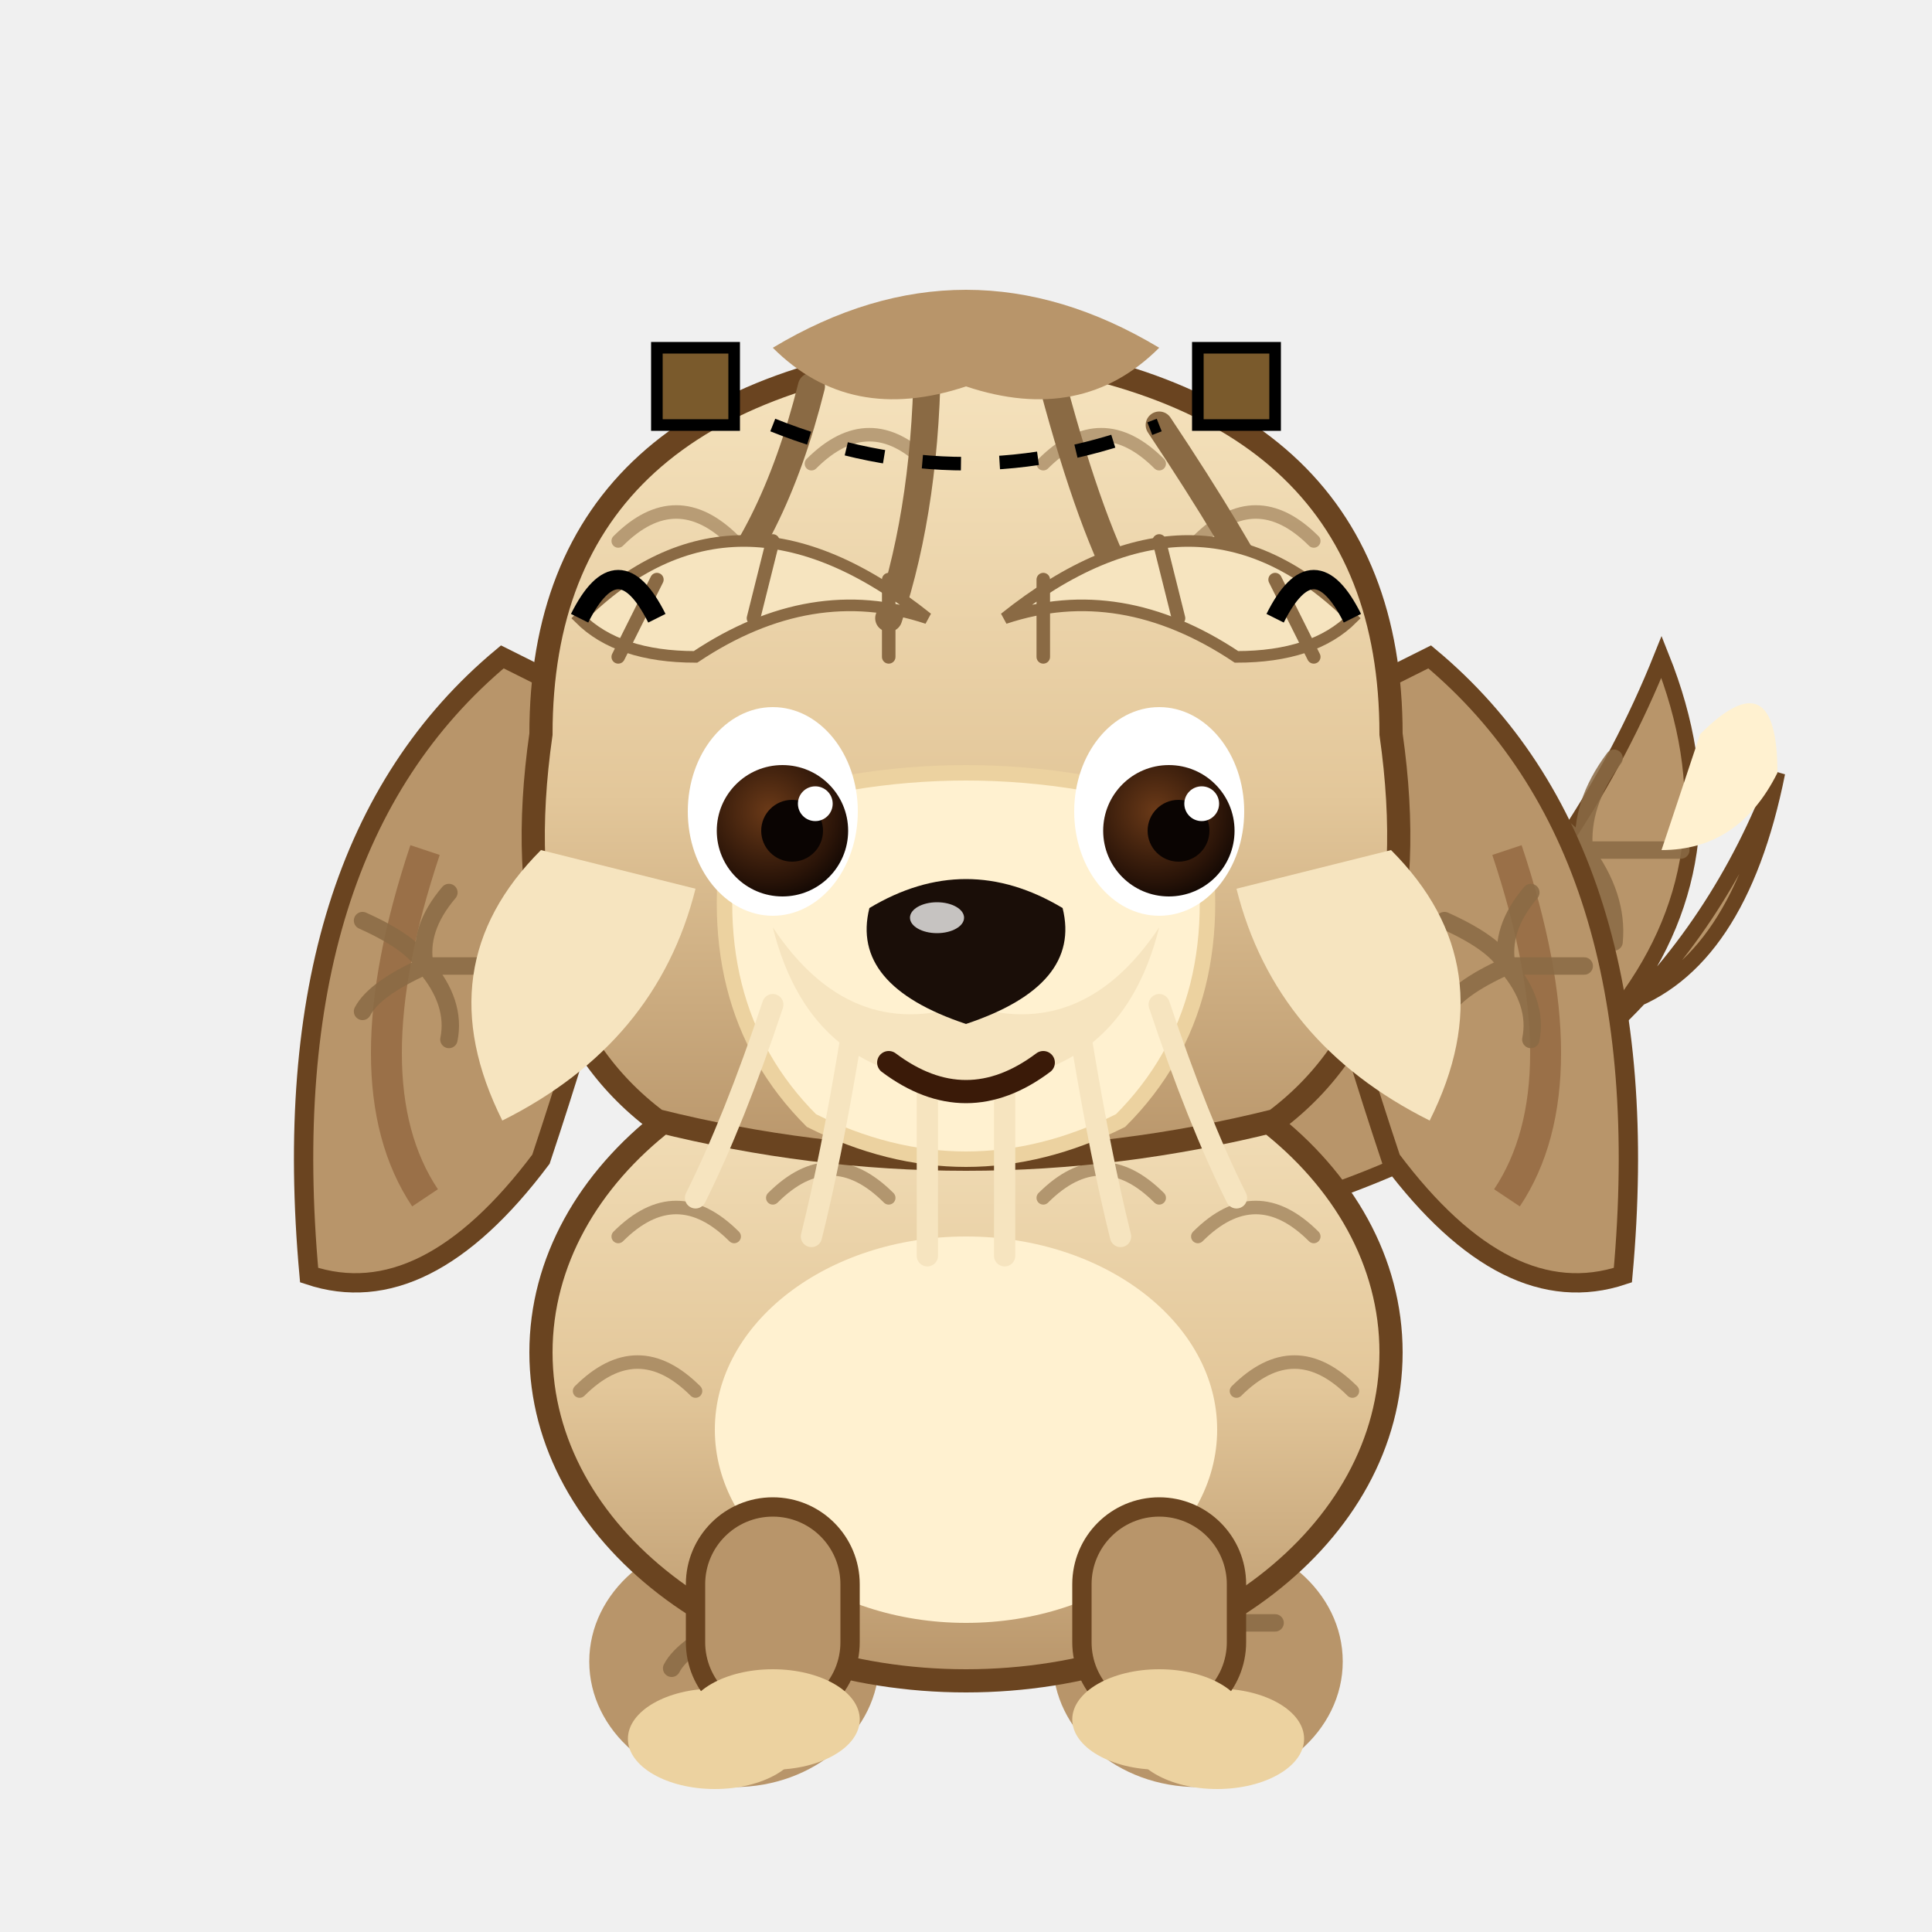
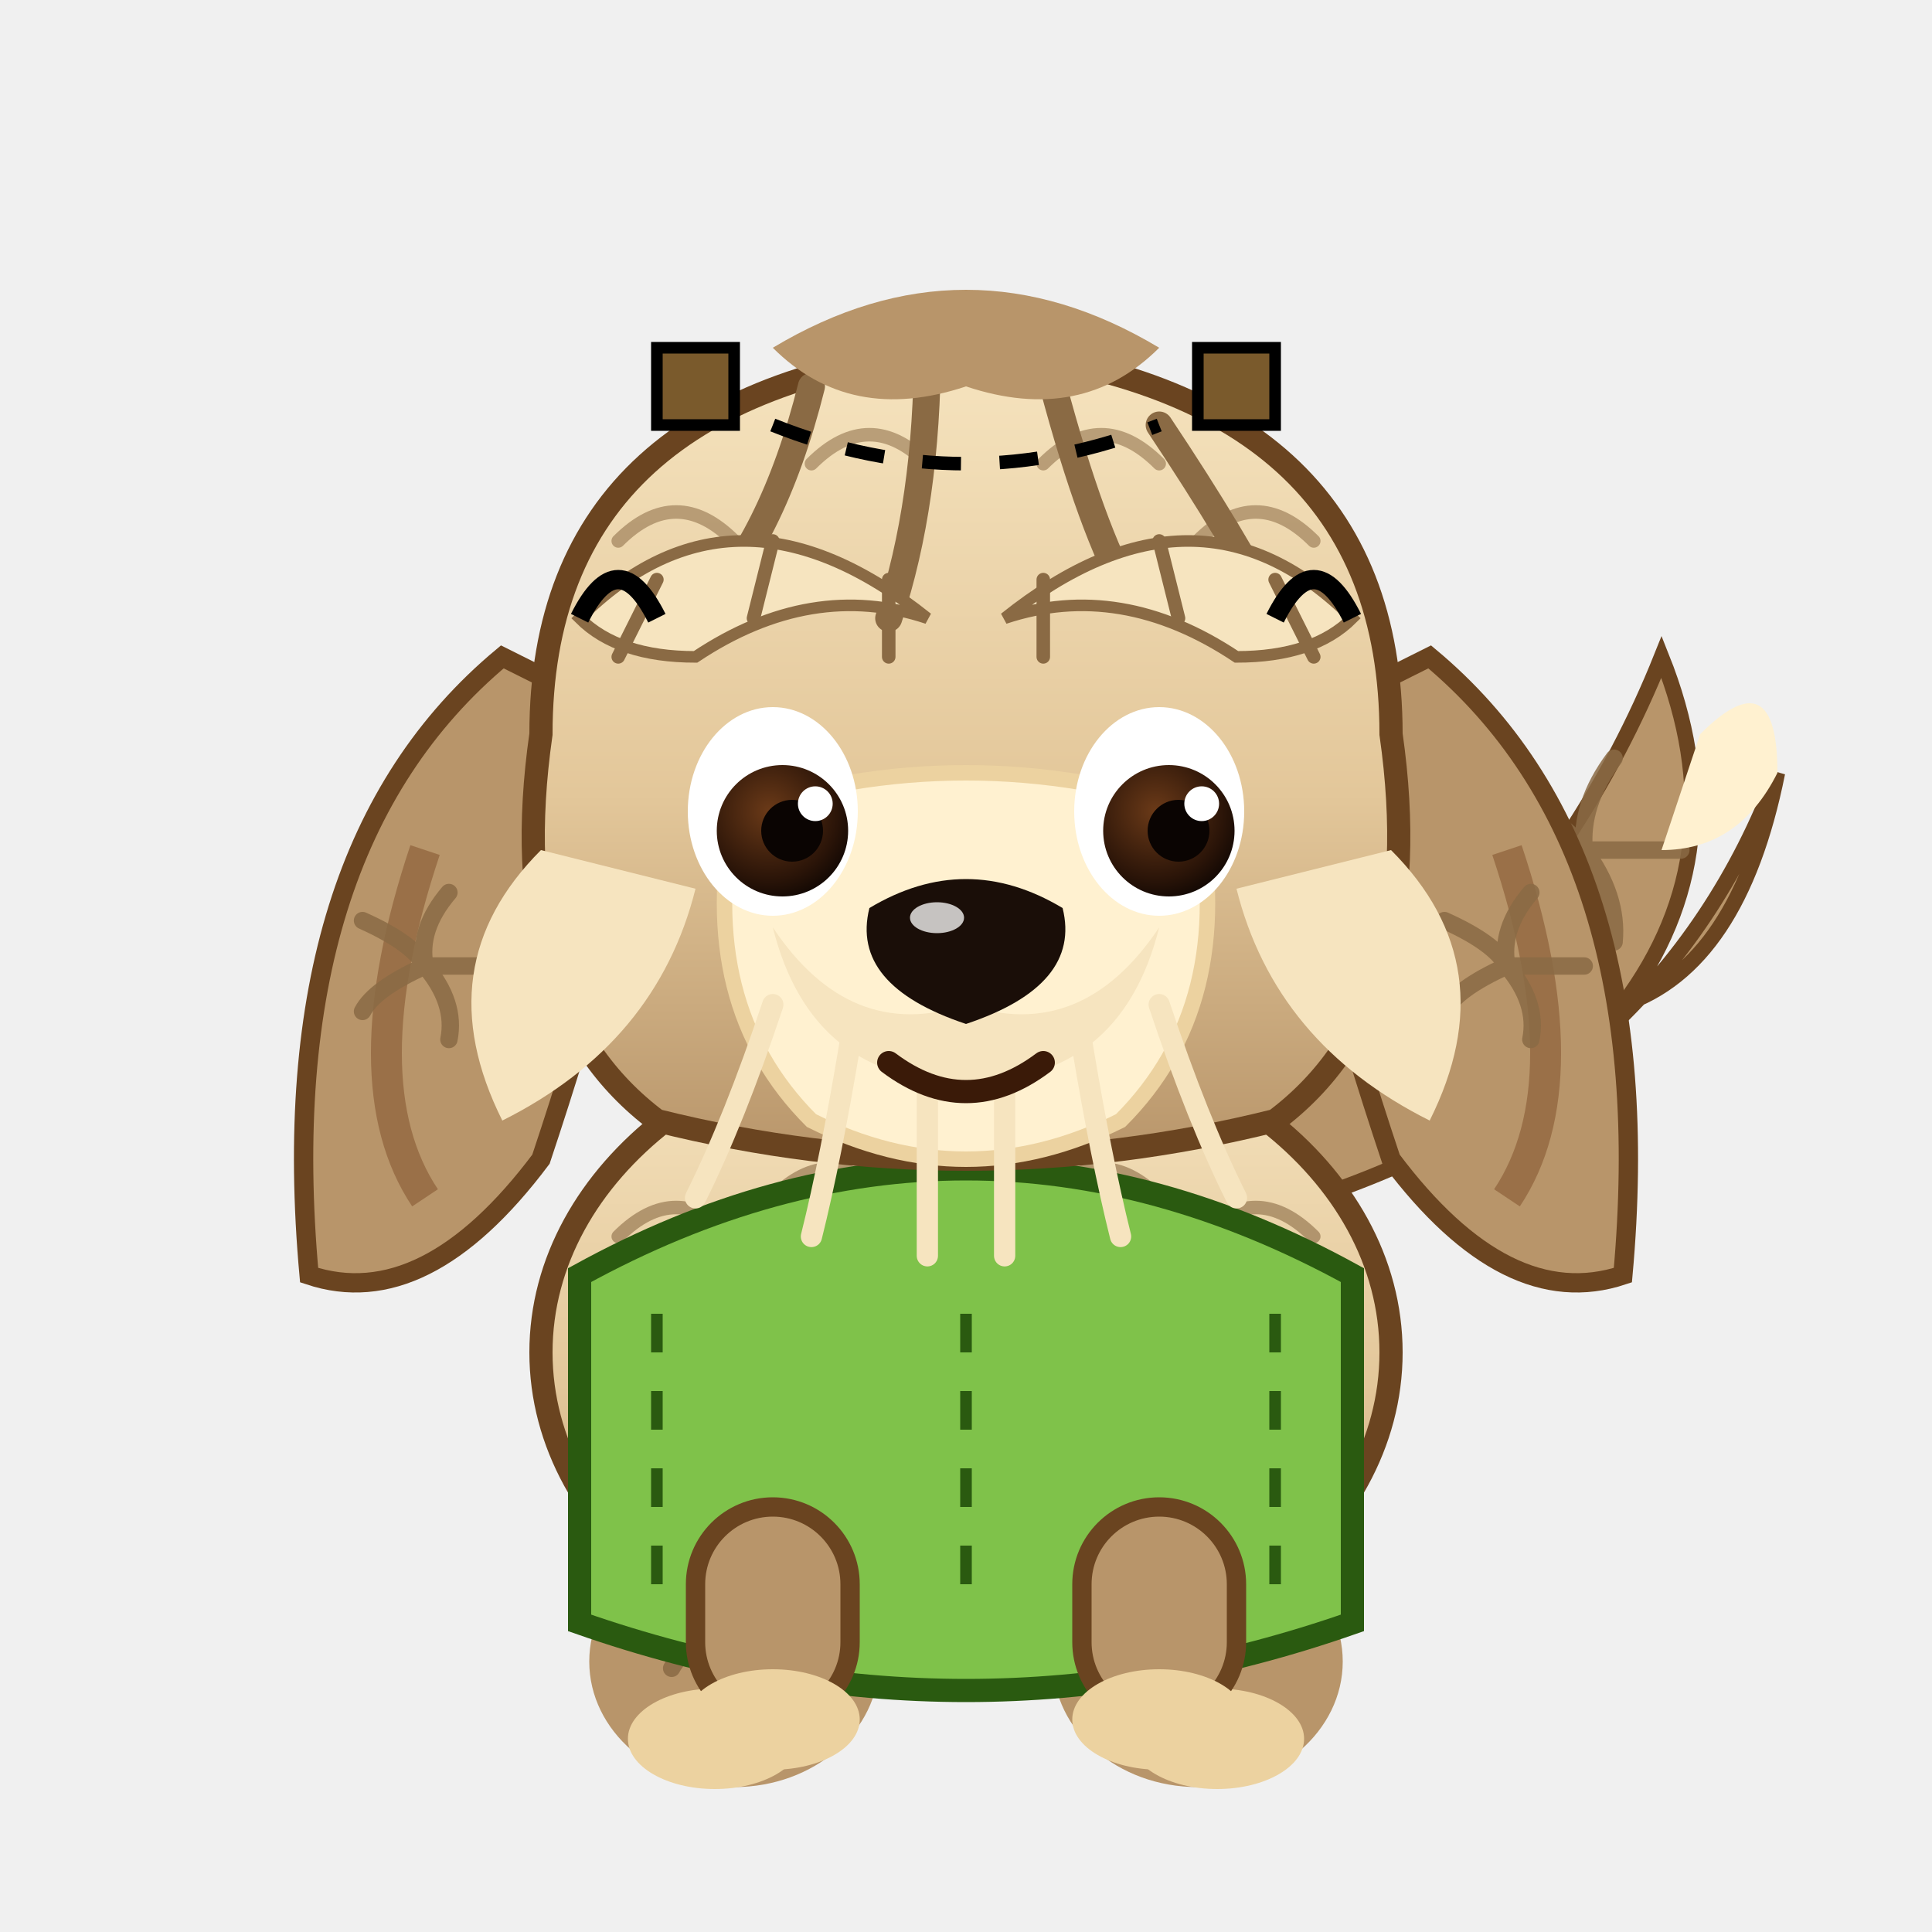
<svg viewBox="0 0 100 100" width="300" height="300" class=" bob" style="overflow:visible">
  <defs>
    <radialGradient id="eye-frankie" cx="40%" cy="35%" r="75%">
      <stop offset="0%" stop-color="#6b3a18" />
      <stop offset="70%" stop-color="#2a1408" />
      <stop offset="100%" stop-color="#0a0402" />
    </radialGradient>
    <linearGradient id="cape-frankie" x1="0" y1="0" x2="0" y2="1">
      <stop offset="0%" stop-color="#1a1024" />
      <stop offset="100%" stop-color="#3a1830" />
    </linearGradient>
    <linearGradient id="fur-frankie" x1="0" y1="0" x2="0" y2="1">
      <stop offset="0%" stop-color="#f6e4bf" />
      <stop offset="55%" stop-color="#e3c79a" />
      <stop offset="100%" stop-color="#b8956a" />
    </linearGradient>
  </defs>
  <g>
    <g transform="">
      <g class="wag" style="transform-origin:72px 64px">
        <g>
          <path d="M68 62 Q86 56 92 40 Q90 50 84 52 Q90 44 86 34 Q82 44 74 52 Q78 46 72 44 Q72 54 66 58 Z" fill="#b8956a" stroke="#6a4420" stroke-width="0.8" />
          <g stroke="#8a6a44" stroke-width="0.9" fill="none" stroke-linecap="round" opacity="0.85">
            <path d="M82 44 Q83.5 44 87 44" />
            <path d="M82 44 Q83.773 46.378 83.545 48.755" />
            <path d="M82 44 Q78.977 45.469 77.955 46.939" />
            <path d="M82 44 Q80.977 42.531 77.955 41.061" />
            <path d="M82 44 Q81.773 41.622 83.545 39.245" />
          </g>
          <path d="M88 38 Q92 34 92 40 Q90 44 86 44 Z" fill="#fff1d0" />
        </g>
      </g>
      <g>
        <ellipse cx="38" cy="86" rx="7.5" ry="6.5" fill="#b8956a" />
        <ellipse cx="62" cy="86" rx="7.5" ry="6.5" fill="#b8956a" />
        <g stroke="#8a6a44" stroke-width="0.9" fill="none" stroke-linecap="round" opacity="0.85">
          <path d="M38 84 Q39 84 42 84" />
          <path d="M38 84 Q39.618 85.902 39.236 87.804" />
          <path d="M38 84 Q35.382 85.176 34.764 86.351" />
          <path d="M38 84 Q37.382 82.824 34.764 81.649" />
          <path d="M38 84 Q37.618 82.098 39.236 80.196" />
        </g>
        <g stroke="#8a6a44" stroke-width="0.9" fill="none" stroke-linecap="round" opacity="0.85">
          <path d="M62 84 Q63 84 66 84" />
          <path d="M62 84 Q63.618 85.902 63.236 87.804" />
          <path d="M62 84 Q59.382 85.176 58.764 86.351" />
          <path d="M62 84 Q61.382 82.824 58.764 81.649" />
          <path d="M62 84 Q61.618 82.098 63.236 80.196" />
        </g>
        <ellipse cx="37" cy="90" rx="4.5" ry="2.6" fill="#ecd2a0" />
        <ellipse cx="63" cy="90" rx="4.5" ry="2.6" fill="#ecd2a0" />
      </g>
      <g>
        <ellipse cx="50" cy="70" rx="22" ry="17" fill="url(#fur-frankie)" stroke="#6a4420" stroke-width="1.2" />
        <ellipse cx="50" cy="74" rx="13" ry="10" fill="#fff1d0" />
        <g stroke="#8a6a44" stroke-width="0.7" fill="none" opacity="0.6" stroke-linecap="round">
          <path d="M32 64 q3 -3 6 0" />
          <path d="M40 62 q3 -3 6 0" />
          <path d="M54 62 q3 -3 6 0" />
          <path d="M62 64 q3 -3 6 0" />
          <path d="M30 72 q3 -3 6 0" />
          <path d="M64 72 q3 -3 6 0" />
        </g>
+       </g>
+       <g>
+         <path d="M30 66 Q50 55 70 66 L70 84 Q50 91 30 84 Z" fill="#7fc24a" stroke="#2a5a10" stroke-width="1.2" />
+         <path d="M34 68 L34 84 M50 68 L50 84 M66 68 L66 84" stroke="#2a5a10" stroke-width="0.6" stroke-dasharray="2 2" />
      </g>
      <g>
        <rect x="36" y="78" width="8" height="11" rx="4" fill="#b8956a" stroke="#6a4420" stroke-width="1" />
        <rect x="56" y="78" width="8" height="11" rx="4" fill="#b8956a" stroke="#6a4420" stroke-width="1" />
        <ellipse cx="40" cy="89" rx="4.5" ry="2.6" fill="#ecd2a0" />
        <ellipse cx="60" cy="89" rx="4.5" ry="2.6" fill="#ecd2a0" />
      </g>
      <g>
        <path d="M26 34 Q14 44 16 66 Q22 68 28 60 Q32 48 34 38 Z" fill="#b8956a" stroke="#6a4420" stroke-width="1" />
        <path d="M74 34 Q86 44 84 66 Q78 68 72 60 Q68 48 66 38 Z" fill="#b8956a" stroke="#6a4420" stroke-width="1" />
        <path d="M22 44 Q18 56 22 62" fill="none" stroke="#9a7048" stroke-width="1.6" />
        <path d="M78 44 Q82 56 78 62" fill="none" stroke="#9a7048" stroke-width="1.6" />
        <g stroke="#8a6a44" stroke-width="0.9" fill="none" stroke-linecap="round" opacity="0.85">
          <path d="M22 50 Q23 50 26 50" />
          <path d="M22 50 Q23.618 51.902 23.236 53.804" />
          <path d="M22 50 Q19.382 51.176 18.764 52.351" />
          <path d="M22 50 Q21.382 48.824 18.764 47.649" />
          <path d="M22 50 Q21.618 48.098 23.236 46.196" />
        </g>
        <g stroke="#8a6a44" stroke-width="0.9" fill="none" stroke-linecap="round" opacity="0.85">
          <path d="M78 50 Q79 50 82 50" />
          <path d="M78 50 Q79.618 51.902 79.236 53.804" />
          <path d="M78 50 Q75.382 51.176 74.764 52.351" />
          <path d="M78 50 Q77.382 48.824 74.764 47.649" />
          <path d="M78 50 Q77.618 48.098 79.236 46.196" />
        </g>
        <path d="M28 38 Q28 20 50 18 Q72 20 72 38 Q74 52 66 58 Q50 62 34 58 Q26 52 28 38 Z" fill="url(#fur-frankie)" stroke="#6a4420" stroke-width="1.2" />
        <g stroke="#8a6a44" stroke-width="0.7" fill="none" opacity="0.55" stroke-linecap="round">
          <path d="M32 28 q3 -3 6 0" />
          <path d="M42 24 q3 -3 6 0" />
          <path d="M54 24 q3 -3 6 0" />
          <path d="M62 28 q3 -3 6 0" />
        </g>
        <path d="M28 44 Q22 50 26 58 Q34 54 36 46 Z" fill="#f6e4bf" />
        <path d="M72 44 Q78 50 74 58 Q66 54 64 46 Z" fill="#f6e4bf" />
        <g>
          <g stroke="#8a6a44" stroke-width="1.4" fill="none" stroke-linecap="round">
            <path d="M42 20 q-2 8 -6 12" />
            <path d="M48 18 q0 8 -2 14" />
            <path d="M54 18 q2 8 4 12" />
            <path d="M60 22 q4 6 6 10" />
          </g>
          <path d="M40 18 Q50 12 60 18 Q56 22 50 20 Q44 22 40 18 Z" fill="#b8956a" />
        </g>
        <g>
          <path d="M30 32 Q38 24 48 32 Q42 30 36 34 Q32 34 30 32 Z" fill="#f6e4bf" stroke="#8a6a44" stroke-width="0.6" />
          <path d="M70 32 Q62 24 52 32 Q58 30 64 34 Q68 34 70 32 Z" fill="#f6e4bf" stroke="#8a6a44" stroke-width="0.6" />
          <g stroke="#8a6a44" stroke-width="0.7" fill="none" stroke-linecap="round">
            <path d="M34 30 l-2 4" />
            <path d="M40 28 l-1 4" />
            <path d="M46 30 l0 4" />
            <path d="M66 30 l2 4" />
            <path d="M60 28 l1 4" />
            <path d="M54 30 l0 4" />
          </g>
        </g>
        <path d="M38 42 Q50 38 62 42 Q64 52 58 58 Q50 62 42 58 Q36 52 38 42 Z" fill="#fff1d0" stroke="#ecd2a0" stroke-width="0.8" />
        <g>
          <g stroke="#f6e4bf" stroke-width="1.1" fill="none" stroke-linecap="round">
            <path d="M40 52 q-2 6 -4 10" />
            <path d="M44 54 q-1 6 -2 10" />
            <path d="M48 55 q0 6 0 10" />
            <path d="M52 55 q0 6 0 10" />
            <path d="M56 54 q1 6 2 10" />
            <path d="M60 52 q2 6 4 10" />
          </g>
          <path d="M40 48 Q44 54 50 52 Q56 54 60 48 Q58 56 50 56 Q42 56 40 48 Z" fill="#f6e4bf" />
        </g>
        <g class="blink" style="transform-origin:50px 42px">
          <ellipse cx="40" cy="42" rx="4.4" ry="5.4" fill="#fff" />
          <ellipse cx="60" cy="42" rx="4.4" ry="5.4" fill="#fff" />
          <circle cx="40.5" cy="43" r="3.4" fill="url(#eye-frankie)" />
          <circle cx="60.5" cy="43" r="3.4" fill="url(#eye-frankie)" />
          <circle cx="41" cy="43" r="1.6" fill="#0a0402" />
          <circle cx="61" cy="43" r="1.6" fill="#0a0402" />
          <circle cx="42.2" cy="41.6" r="0.9" fill="#fff" />
          <circle cx="62.2" cy="41.6" r="0.9" fill="#fff" />
        </g>
        <g>
          <path d="M45 47 Q50 44 55 47 Q56 51 50 53 Q44 51 45 47 Z" fill="#1a0e08" />
          <ellipse cx="48.5" cy="47.5" rx="1.4" ry="0.8" fill="#fff" opacity="0.75" />
          <path d="M46 55 Q50 58 54 55" stroke="#3a1a08" stroke-width="1.2" fill="none" stroke-linecap="round" />
        </g>
        <g>
          <path d="M30 32 Q32 28 34 32 M66 32 Q68 28 70 32" stroke="#000" stroke-width="1" fill="none" />
          <rect x="34" y="18" width="4" height="4" fill="#7a5a2c" stroke="#000" stroke-width="0.6" />
          <rect x="62" y="18" width="4" height="4" fill="#7a5a2c" stroke="#000" stroke-width="0.6" />
          <path d="M40 22 Q50 26 60 22" stroke="#000" stroke-width="0.7" stroke-dasharray="2 2" fill="none" />
        </g>
      </g>
    </g>
  </g>
</svg>
